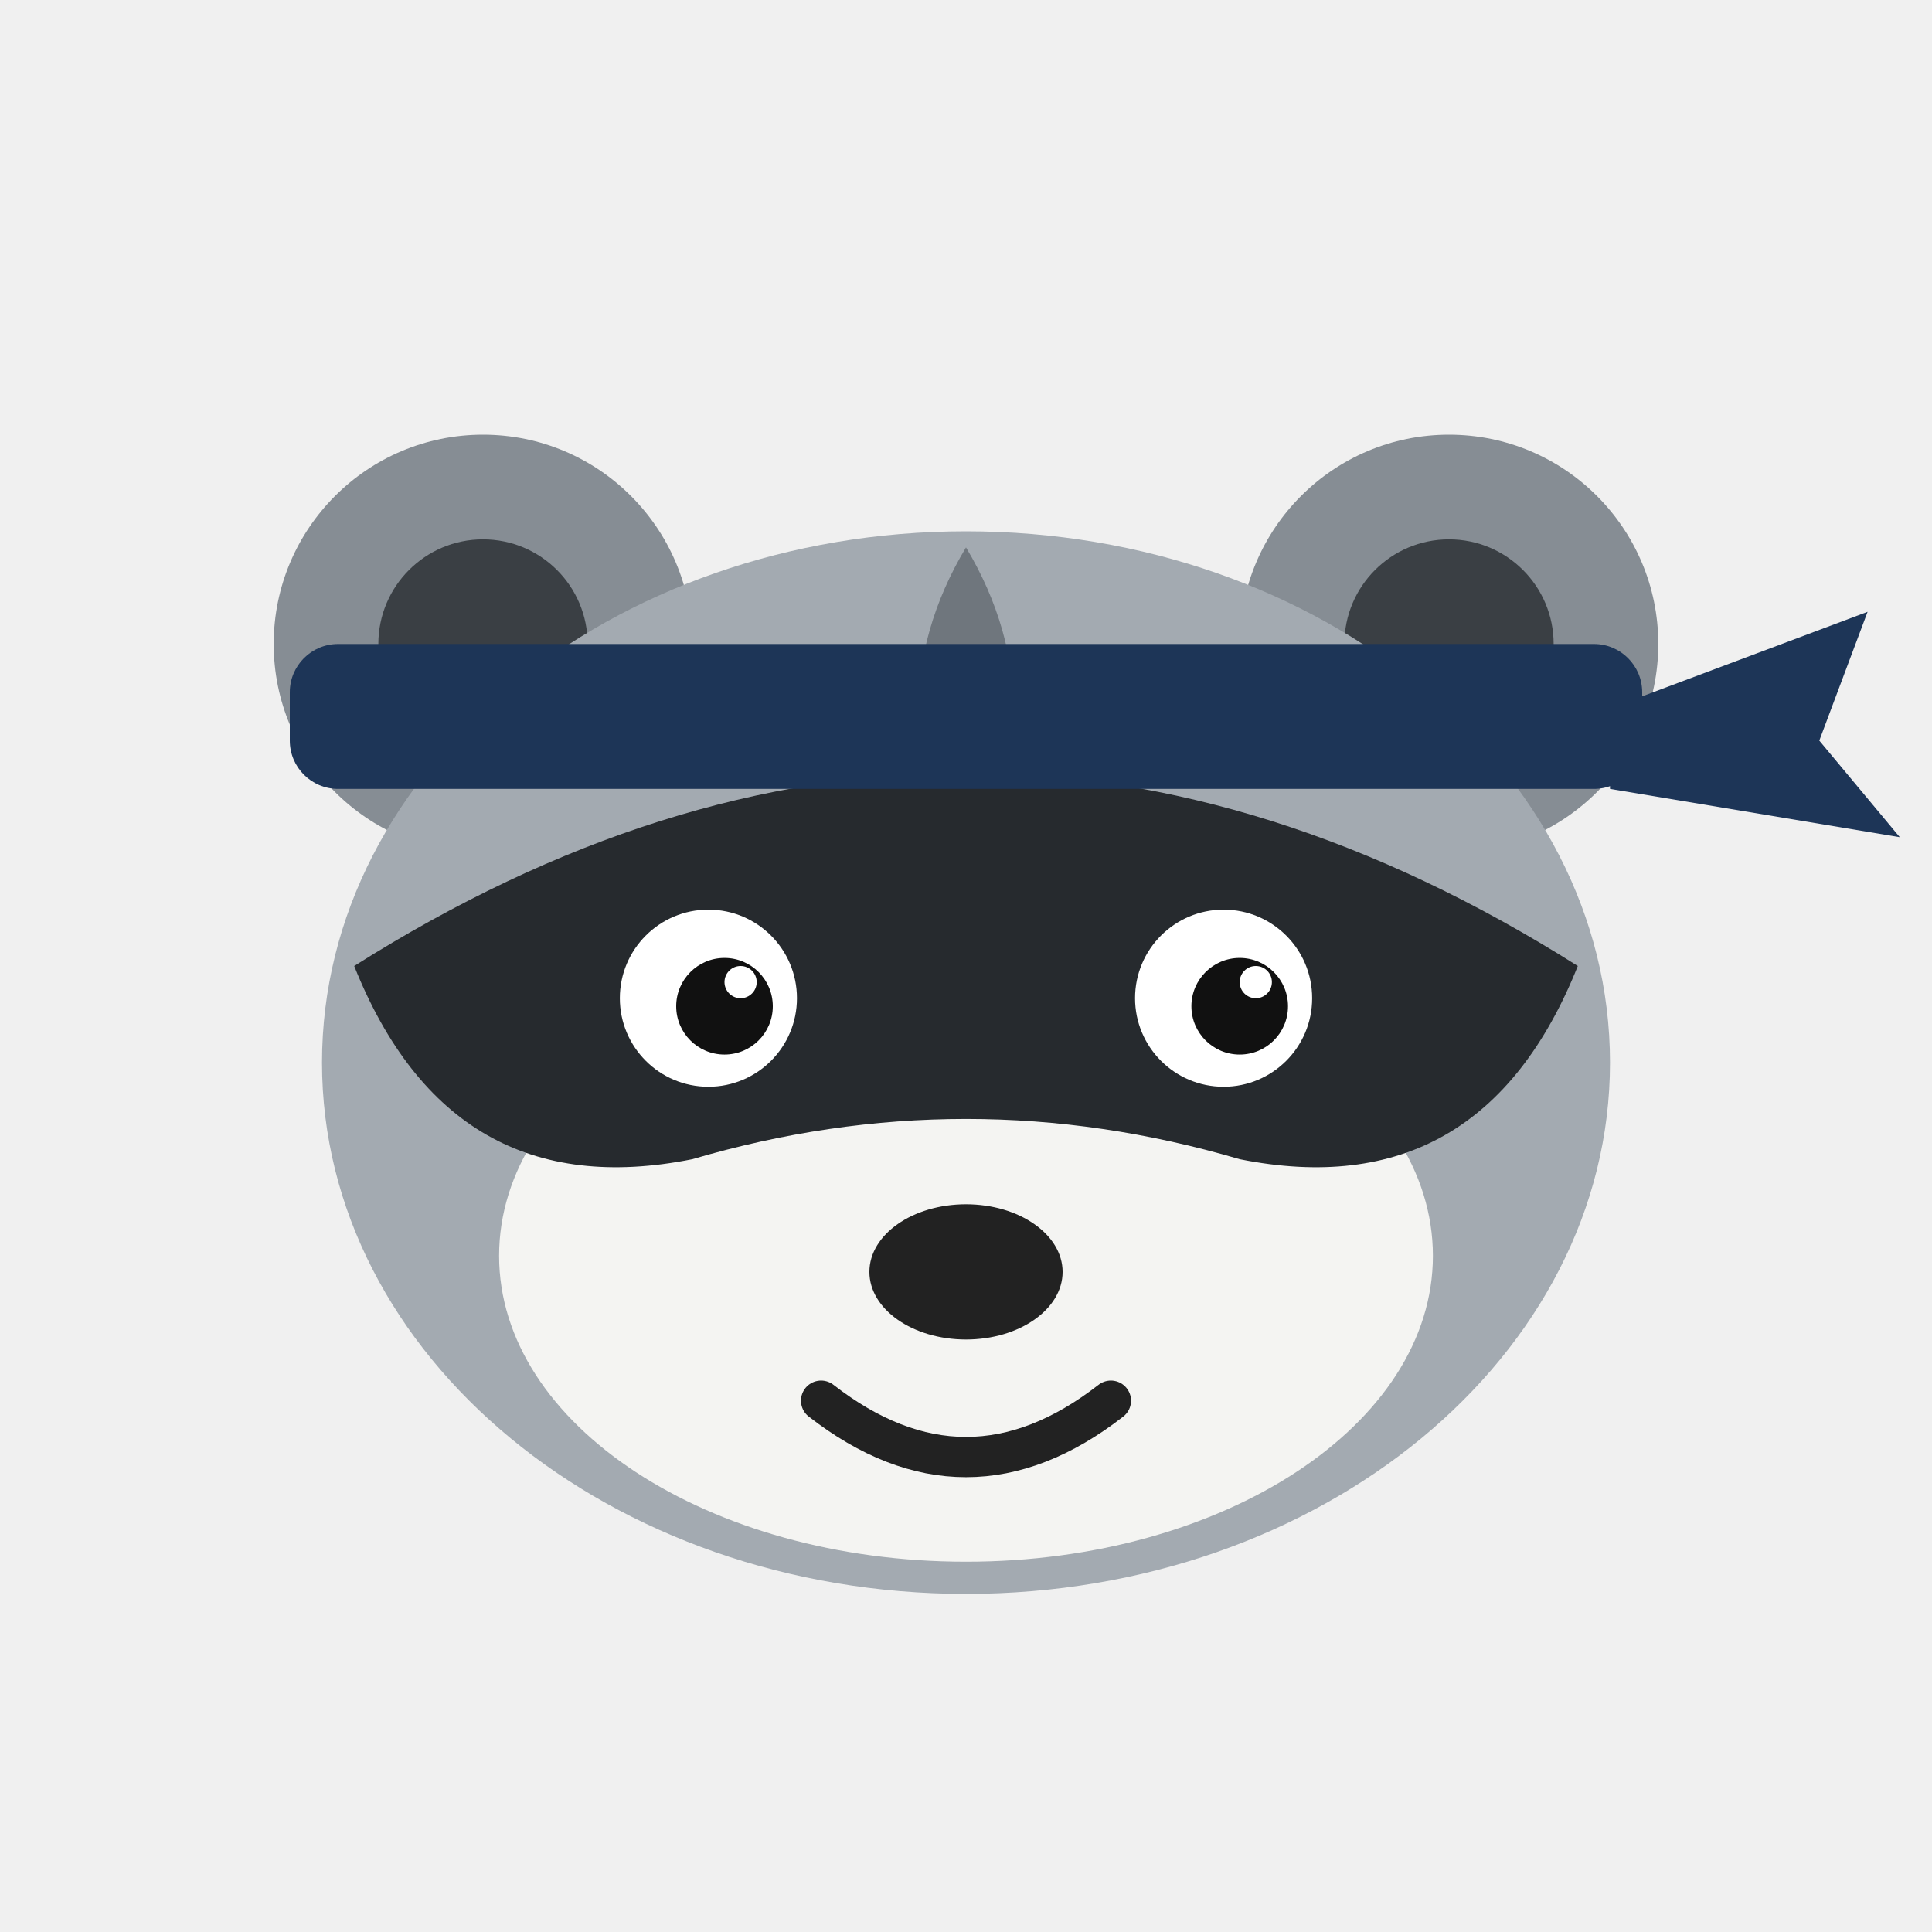
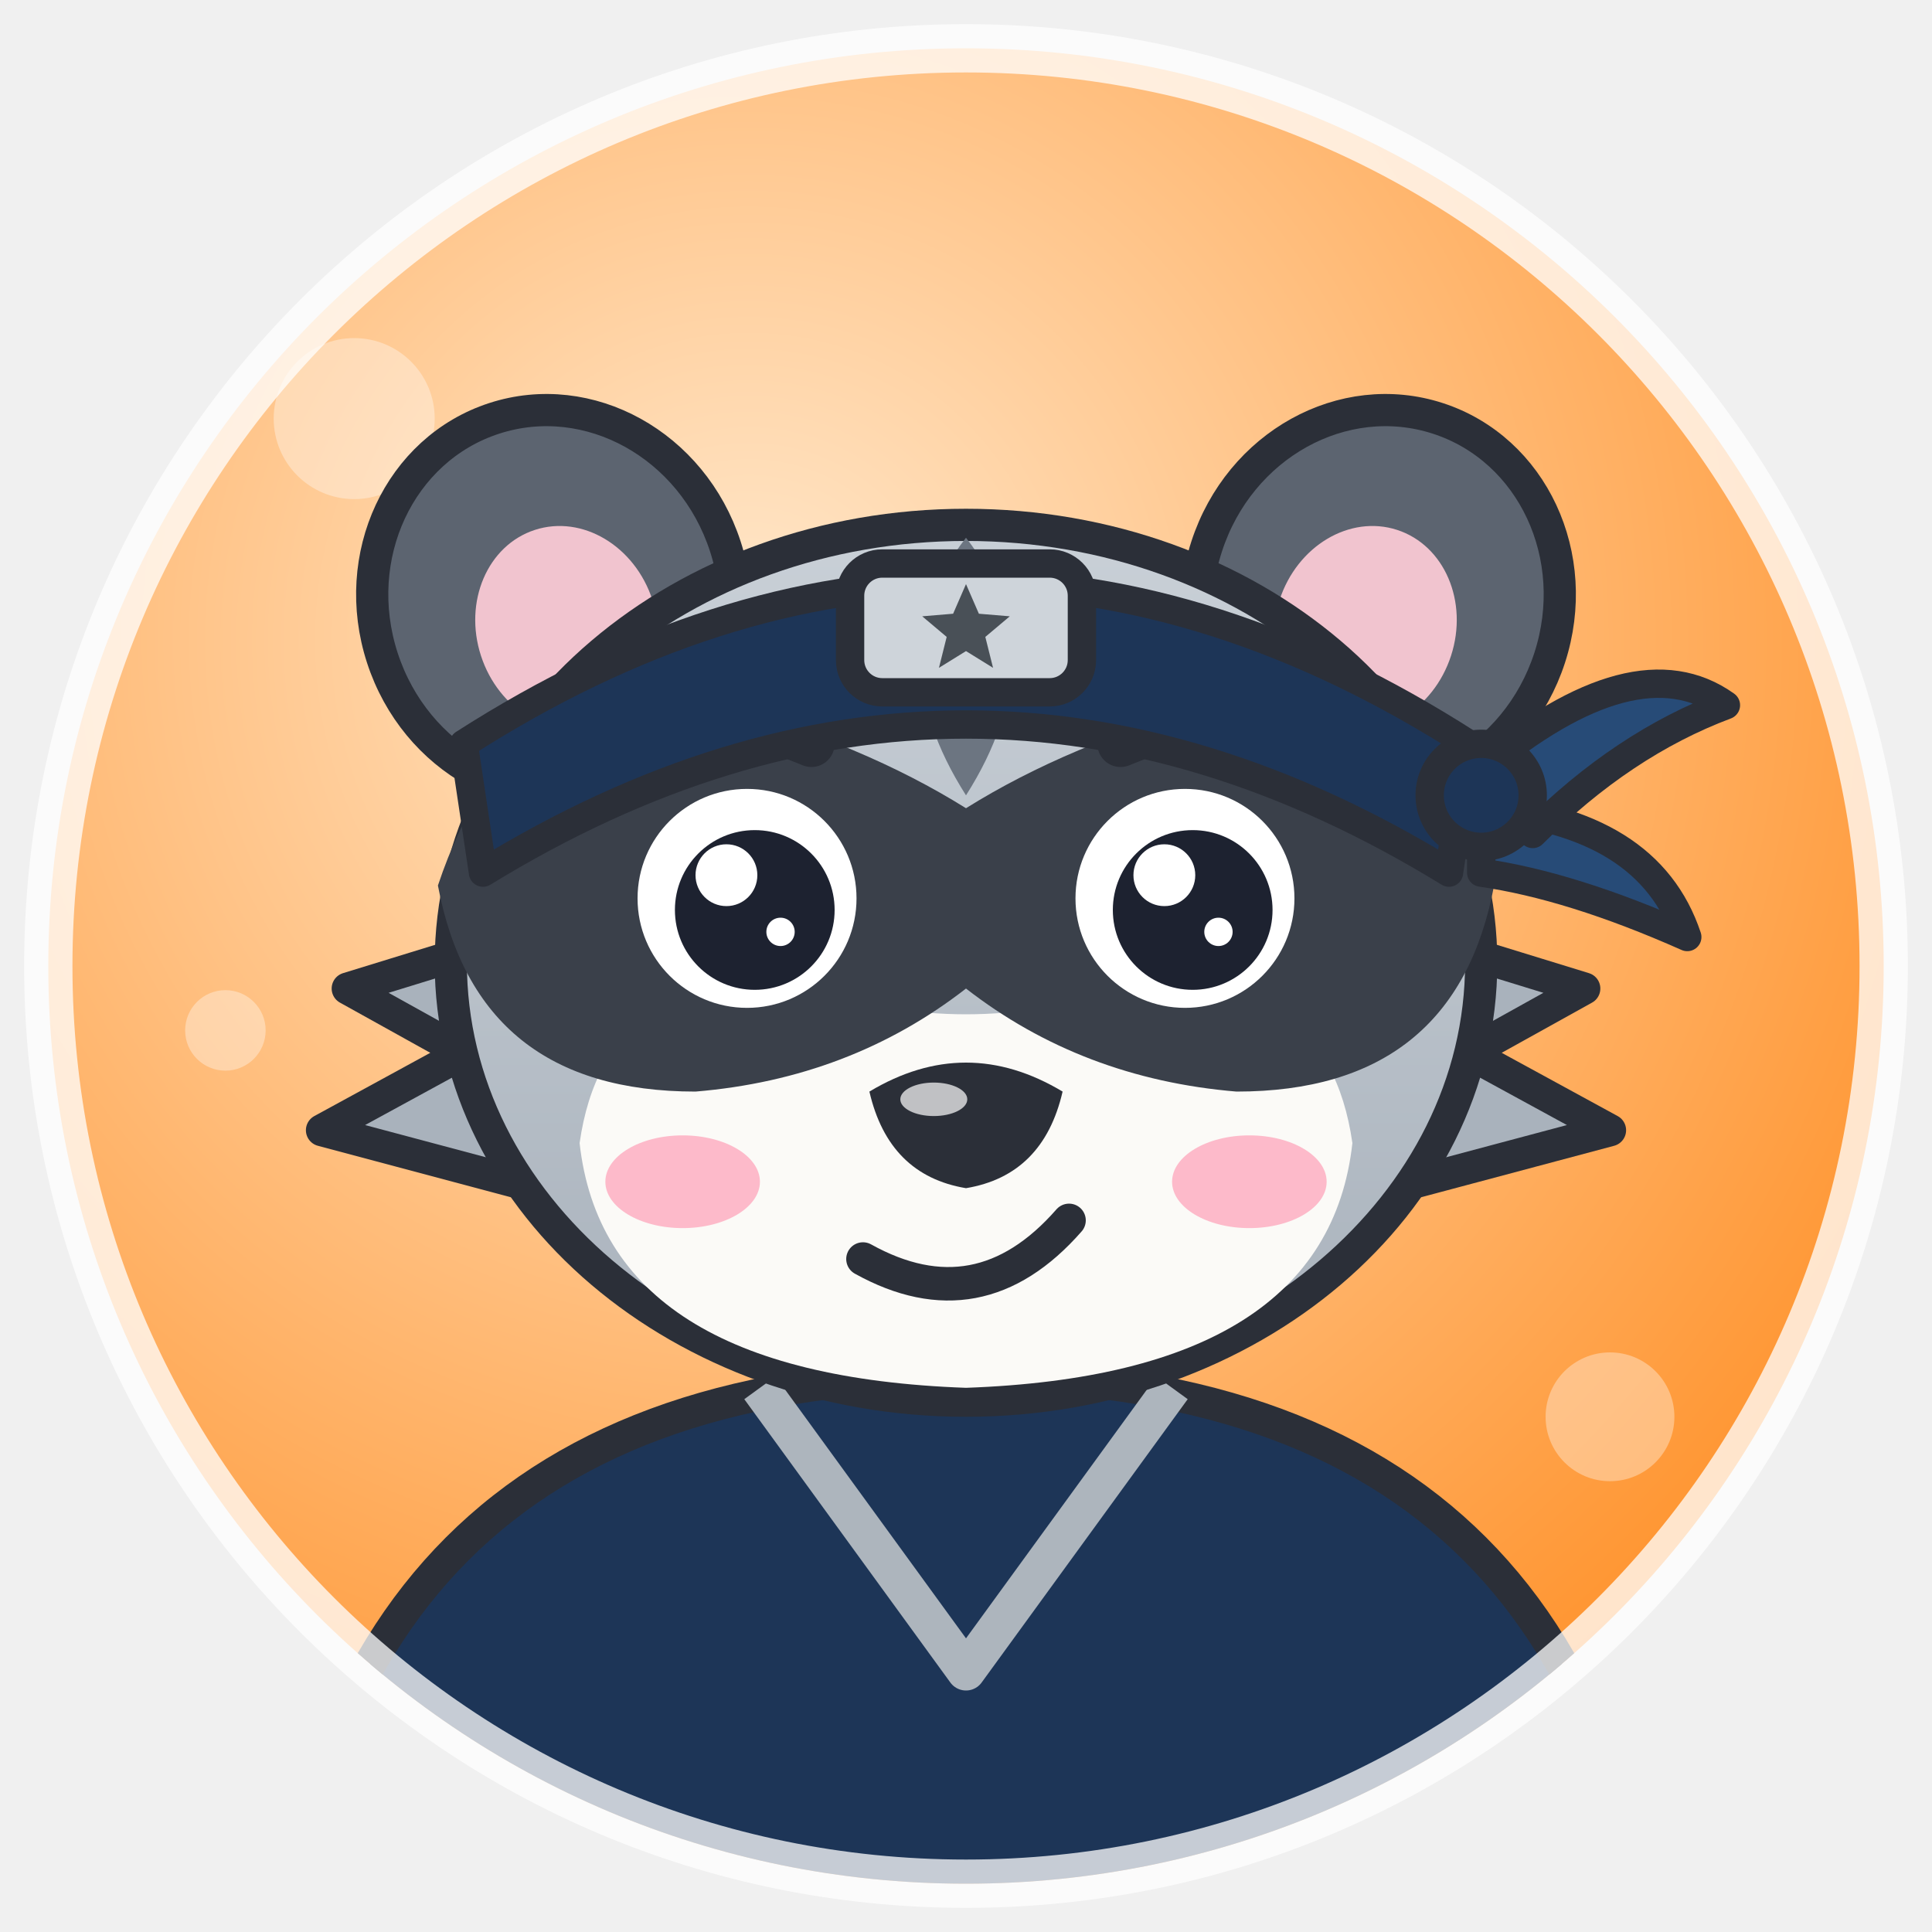
- <svg xmlns="http://www.w3.org/2000/svg" viewBox="0 0 120 120" width="512" height="512" role="img" aria-label="Ninja">
-   <g>
-     <circle cx="30" cy="40" r="13" fill="#868d94" />
-     <circle cx="90" cy="40" r="13" fill="#868d94" />
-     <circle cx="30" cy="40" r="6.5" fill="#3a3f44" />
-     <circle cx="90" cy="40" r="6.5" fill="#3a3f44" />
-     <ellipse cx="60" cy="66" rx="40" ry="33" fill="#a3aab1" />
-     <path d="M60 34 q-6 10 0 22 q6 -12 0 -22z" fill="#6f767d" />
-     <ellipse cx="60" cy="78" rx="29" ry="19" fill="#f4f4f2" />
-     <path d="M22 60 q38 -24 76 0 q-6 15 -21 12 q-17 -5 -34 0 q-15 3 -21 -12z" fill="#262a2e" />
+ <svg xmlns="http://www.w3.org/2000/svg" viewBox="0 0 120 120" width="512" height="512" role="img" aria-label="Ninja" class="raccoon-avatar">
+   <defs>
+     <radialGradient id="rc_R_0_-bg" cx="0.38" cy="0.32" r="0.75">
+       <stop offset="0" stop-color="#ffe8cc" />
+       <stop offset="1" stop-color="#ff922b" />
+     </radialGradient>
+     <clipPath id="rc_R_0_-clip">
+       <circle cx="60" cy="60" r="57" />
+     </clipPath>
+   </defs>
+   <g clip-path="url(#rc_R_0_-clip)">
+     <circle cx="60" cy="60" r="57" fill="url(#rc_R_0_-bg)" />
+     <g fill="#fff" opacity="0.35">
+       <circle cx="22" cy="26" r="5" />
+       <circle cx="100" cy="88" r="4" />
+       <circle cx="14" cy="64" r="2.5" />
+     </g>
+     <g transform="translate(12 7) scale(0.8)">
+       <g stroke="#2b2f38" stroke-width="2.5" stroke-linejoin="round">
+         <path d="M6 152 q2 -54 54 -54 q52 0 54 54z" fill="#1d3557" />
+         <path d="M44 99 l16 22 l16 -22" fill="none" stroke="#adb5bd" stroke-width="3" />
+       </g>
+     </g>
+   </g>
+   <circle cx="60" cy="60" r="57" fill="none" stroke="#fff" stroke-opacity="0.75" stroke-width="3" />
+   <g transform="translate(12 7) scale(0.8)">
    <g>
-       <rect x="18" y="40" width="84" height="9" rx="3" fill="#1d3557" />
-       <path d="M100 44 l16 -6 l-3 8 l5 6 l-18 -3z" fill="#1d3557" />
+       <defs>
+         <linearGradient id="rc_R_9_-fur" x1="0" y1="0" x2="0" y2="1">
+           <stop offset="0" stop-color="#c9d0d7" />
+           <stop offset="1" stop-color="#a9b2bc" />
+         </linearGradient>
+         <linearGradient id="rc_R_9_-gold" x1="0" y1="0" x2="0" y2="1">
+           <stop offset="0" stop-color="#ffe066" />
+           <stop offset="1" stop-color="#f59f00" />
+         </linearGradient>
+       </defs>
+       <g stroke="#2b2f38" stroke-width="2.5">
+         <ellipse cx="28" cy="38" rx="14" ry="15" fill="#5c6470" transform="rotate(-18 28 38)" />
+         <ellipse cx="92" cy="38" rx="14" ry="15" fill="#5c6470" transform="rotate(18 92 38)" />
+       </g>
+       <ellipse cx="29" cy="40" rx="7" ry="8" fill="#f1c4cf" transform="rotate(-18 29 40)" />
+       <ellipse cx="91" cy="40" rx="7" ry="8" fill="#f1c4cf" transform="rotate(18 91 40)" />
+       <path d="M25 64 l-13 4 l9 5 l-11 6 l15 4z M95 64 l13 4 l-9 5 l11 6 l-15 4z" fill="#a9b2bc" stroke="#2b2f38" stroke-width="2.5" stroke-linejoin="round" />
+       <ellipse cx="60" cy="66" rx="40" ry="34" fill="url(#rc_R_9_-fur)" stroke="#2b2f38" stroke-width="2.5" />
+       <path d="M60 33 q-7 9 0 20 q7 -11 0 -20z" fill="#6c7581" />
+       <path d="M30 80 q2 -14 18 -12 q12 4 24 0 q16 -2 18 12 q-2 18 -30 19 q-28 -1 -30 -19z" fill="#fbfaf7" />
+       <path d="M33 47 q8 -6 16 -2 M87 47 q-8 -6 -16 -2" stroke="#fbfaf7" stroke-width="4" fill="none" stroke-linecap="round" />
+       <path d="M19 60 q6 -18 22 -14 q11 3 19 8 q8 -5 19 -8 q16 -4 22 14 q-3 16 -20 16 q-12 -1 -21 -8 q-9 7 -21 8 q-17 0 -20 -16z" fill="#3a404a" />
+       <path d="M33 43 l15 6 M87 43 l-15 6" stroke="#2b2f38" stroke-width="3.6" stroke-linecap="round" />
+       <g>
+         <circle cx="43" cy="61" r="8.5" fill="#fff" />
+         <circle cx="43.6" cy="61.9" r="6.2" fill="#1d2230" />
+         <circle cx="41.4" cy="59.2" r="2.4" fill="#fff" />
+         <circle cx="45.6" cy="63.6" r="1.1" fill="#fff" />
+       </g>
+       <g>
+         <circle cx="77" cy="61" r="8.5" fill="#fff" />
+         <circle cx="77.6" cy="61.9" r="6.2" fill="#1d2230" />
+         <circle cx="75.4" cy="59.2" r="2.4" fill="#fff" />
+         <circle cx="79.6" cy="63.6" r="1.1" fill="#fff" />
+       </g>
+       <ellipse cx="38" cy="83" rx="6" ry="3.6" fill="#ff8fab" opacity="0.6" />
+       <ellipse cx="82" cy="83" rx="6" ry="3.6" fill="#ff8fab" opacity="0.6" />
+       <path d="M52.5 76 q7.5 -4.5 15 0 q-1.5 6.5 -7.5 7.5 q-6 -1 -7.5 -7.5z" fill="#2b2f38" />
+       <ellipse cx="57.5" cy="76.6" rx="2.6" ry="1.3" fill="#fff" opacity="0.7" />
+       <path d="M52 89 q9 5 16 -3" stroke="#2b2f38" stroke-width="2.6" fill="none" stroke-linecap="round" />
+       <g stroke="#2b2f38" stroke-width="2.2" stroke-linejoin="round">
+         <path d="M100 51 q12 -10 19 -5 q-8 3 -15 10z M100 54 q13 1 16 10 q-9 -4 -16 -5z" fill="#274b77" />
+         <path d="M21 49 q39 -25 78 0 l-1.5 10 q-37.5 -23 -75 0z" fill="#1d3557" />
+         <circle cx="100" cy="53" r="4" fill="#1d3557" />
+         <rect x="51" y="35" width="18" height="10" rx="2.5" fill="#ced4da" transform="rotate(0)" />
+         <path d="M60.0,36.6L61.0,38.9L63.4,39.1L61.5,40.7L62.1,43.1L60.0,41.8L57.9,43.1L58.5,40.7L56.6,39.1L59.0,38.9Z" fill="#495057" stroke="none" />
+       </g>
    </g>
-     <circle cx="44" cy="62" r="5.5" fill="#fff" />
-     <circle cx="76" cy="62" r="5.5" fill="#fff" />
-     <circle cx="45" cy="62.5" r="3" fill="#111" />
-     <circle cx="77" cy="62.5" r="3" fill="#111" />
-     <circle cx="46" cy="61" r="1" fill="#fff" />
-     <circle cx="78" cy="61" r="1" fill="#fff" />
-     <ellipse cx="60" cy="79" rx="6" ry="4.2" fill="#222" />
-     <path d="M51 87 q9 7 18 0" stroke="#222" stroke-width="2.5" fill="none" stroke-linecap="round" />
  </g>
</svg>
